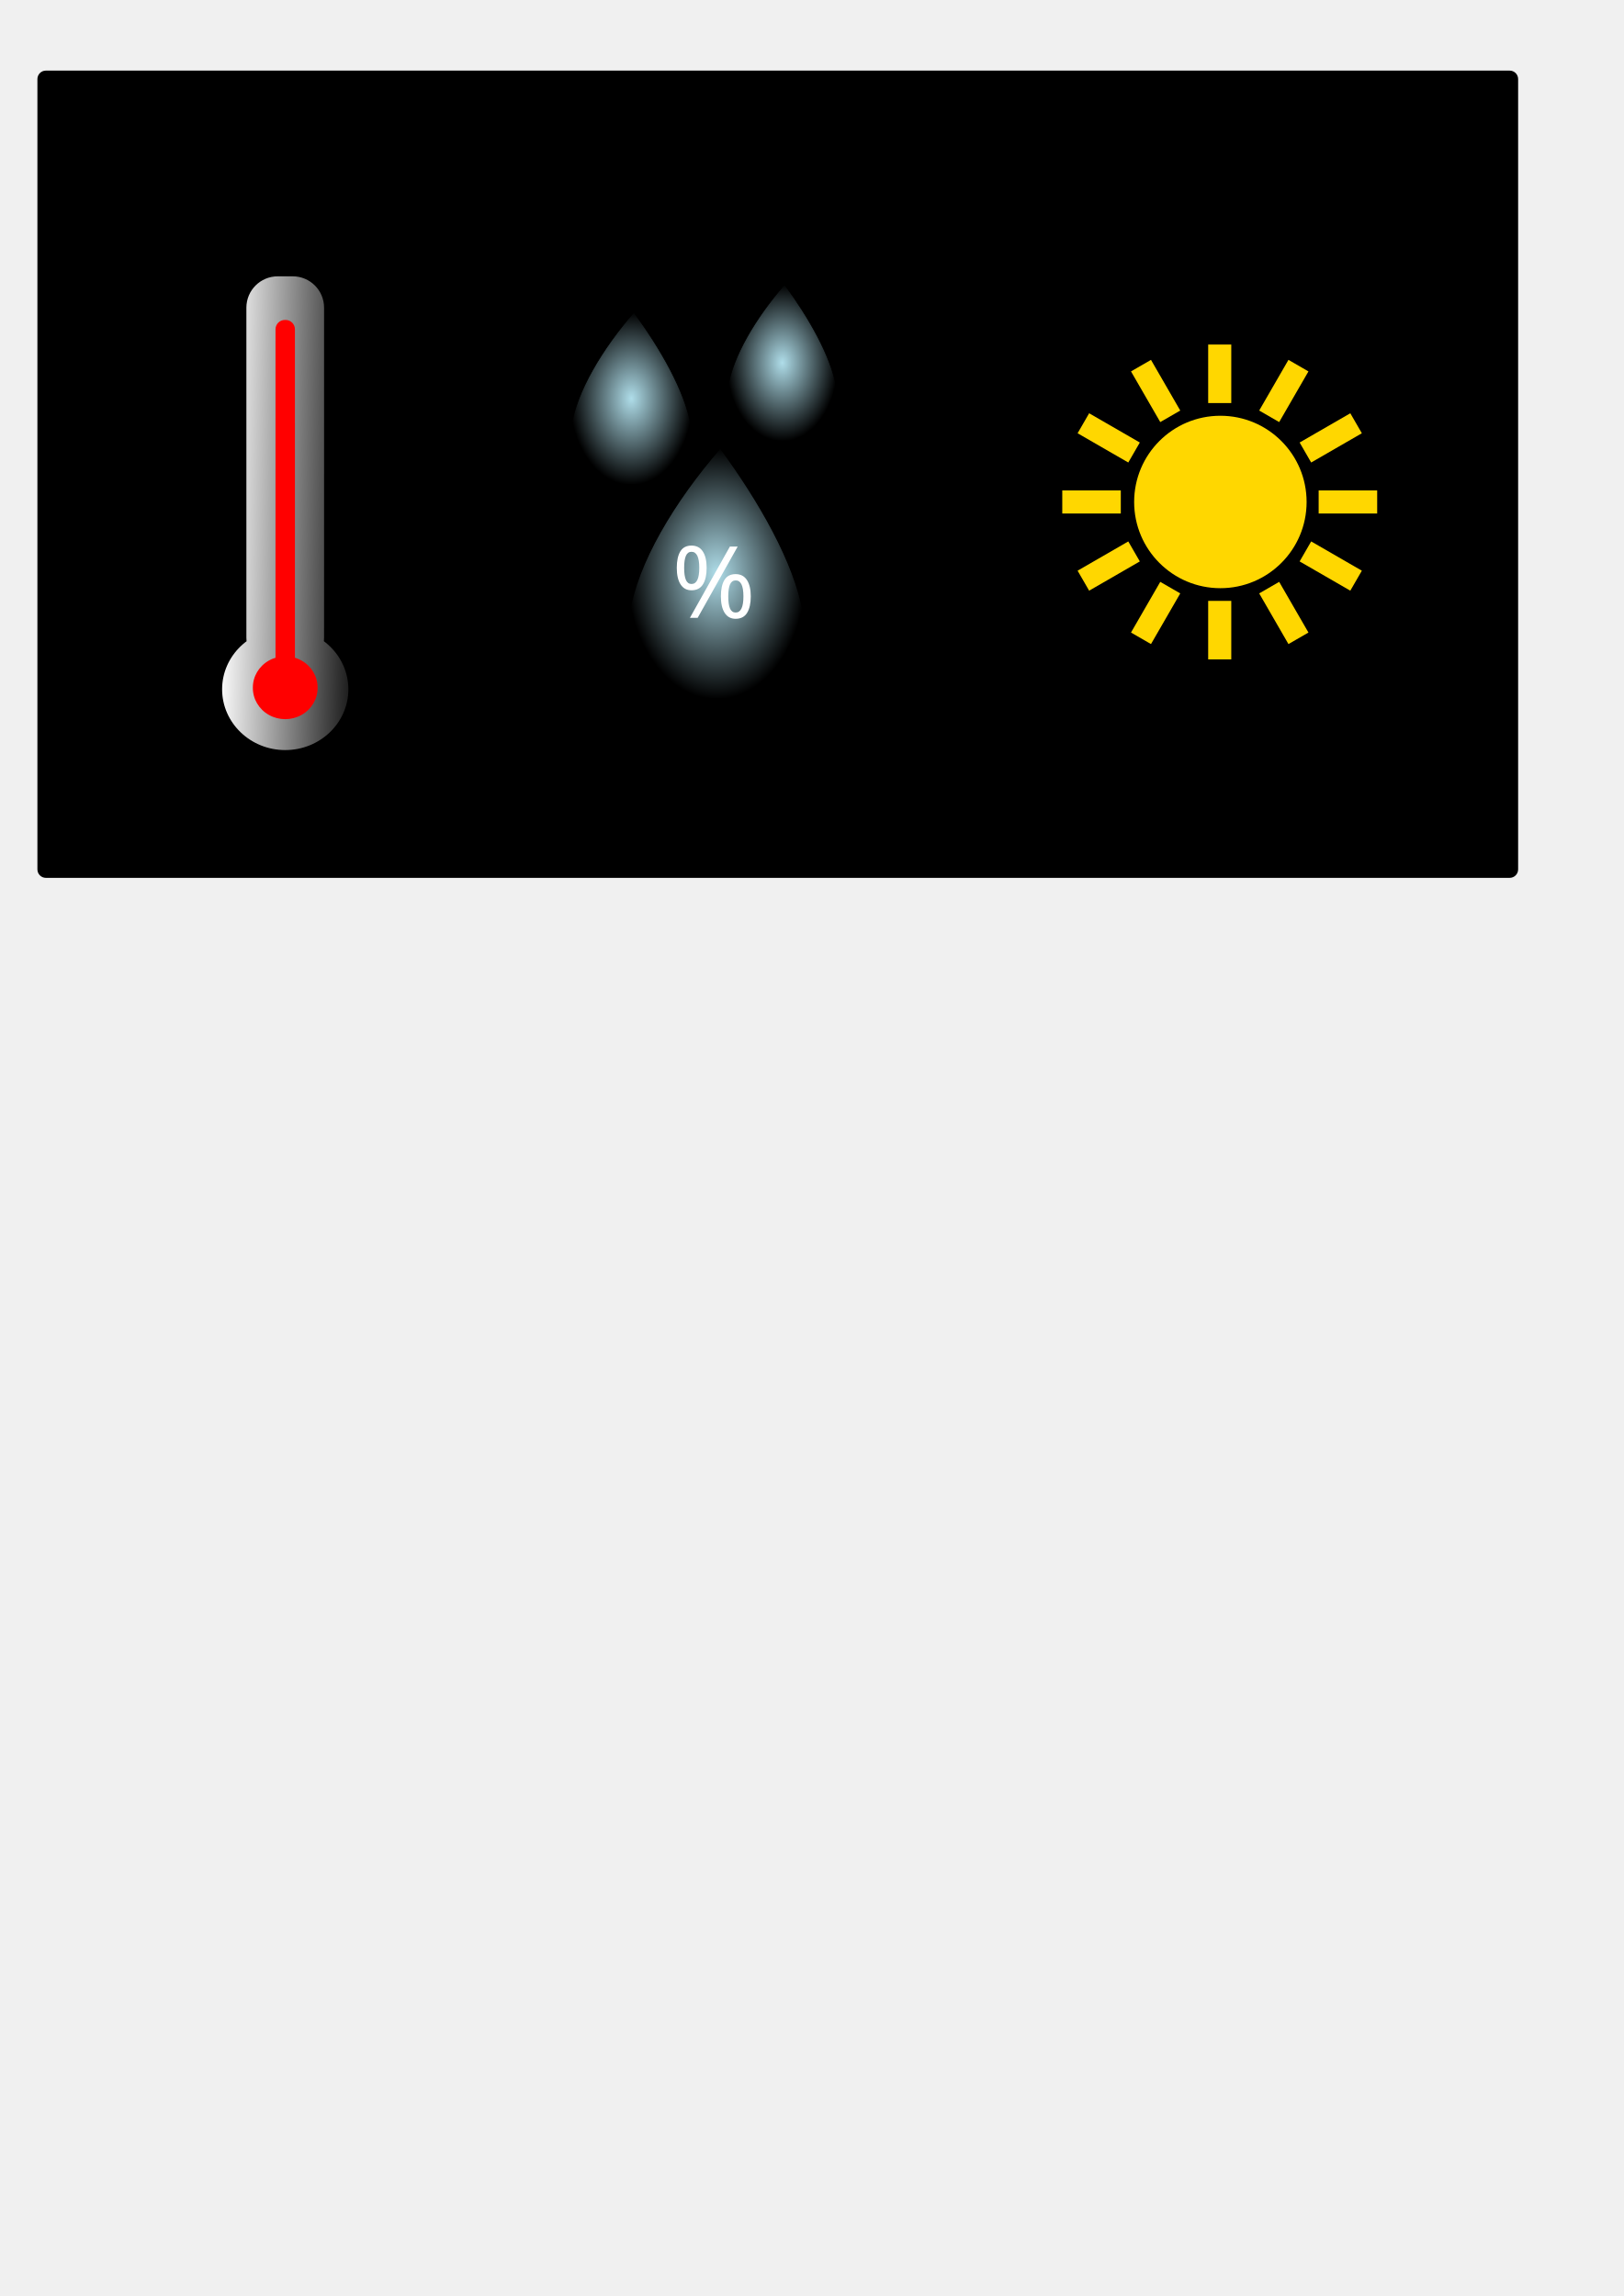
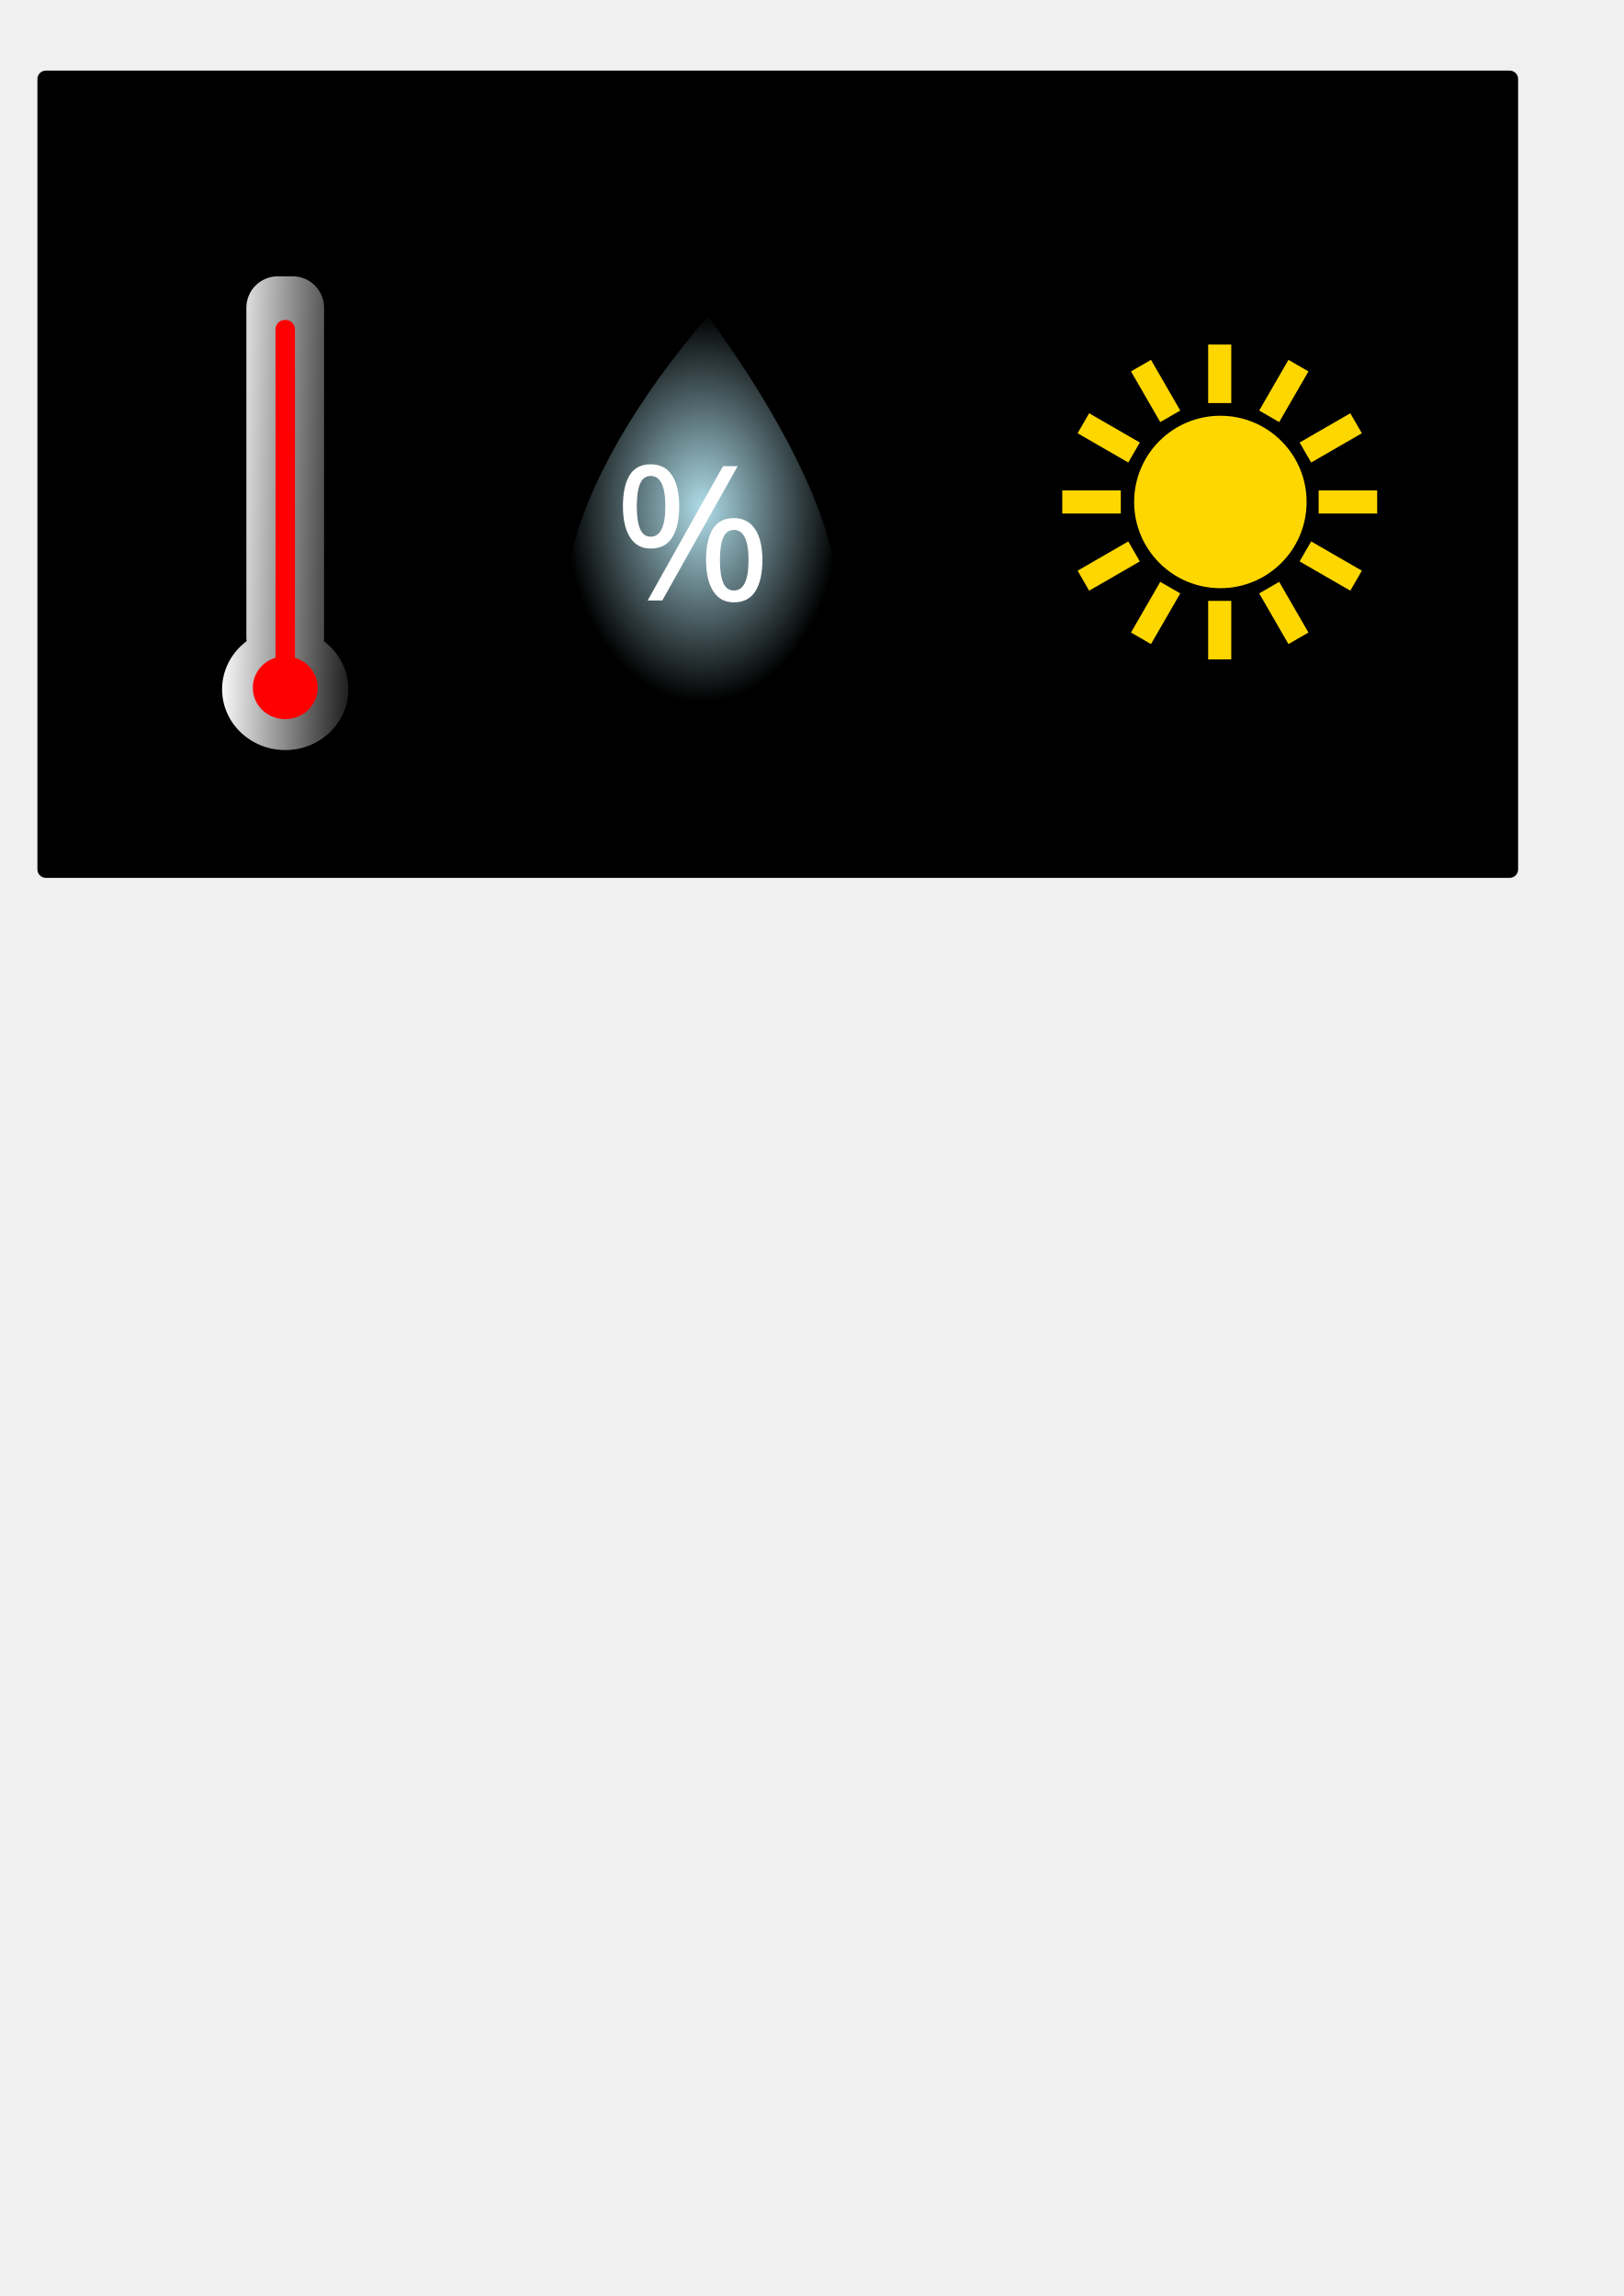
<svg xmlns="http://www.w3.org/2000/svg" xmlns:xlink="http://www.w3.org/1999/xlink" width="744.094" height="1052.362" id="svg2" version="1.1">
  <defs id="defs4">
    <linearGradient id="linearGradient3902">
      <stop style="stop-color:#ffffff;stop-opacity:1;" offset="0" id="stop3904" />
      <stop style="stop-color:#ffffff;stop-opacity:0;" offset="1" id="stop3906" />
    </linearGradient>
    <linearGradient id="linearGradient3882">
      <stop style="stop-color:#afdde9;stop-opacity:1;" offset="0" id="stop3884" />
      <stop style="stop-color:#afdde9;stop-opacity:0;" offset="1" id="stop3886" />
    </linearGradient>
    <linearGradient id="linearGradient3874">
      <stop style="stop-color:#afdde9;stop-opacity:1;" offset="0" id="stop3876" />
      <stop style="stop-color:#afdde9;stop-opacity:0;" offset="1" id="stop3878" />
    </linearGradient>
    <linearGradient id="linearGradient3864">
      <stop style="stop-color:#afdde9;stop-opacity:1;" offset="0" id="stop3866" />
      <stop style="stop-color:#afdde9;stop-opacity:0;" offset="1" id="stop3868" />
    </linearGradient>
    <radialGradient xlink:href="#linearGradient3864" id="radialGradient3872" cx="364.402" cy="264.505" fx="364.402" fy="264.505" r="40.791" gradientTransform="matrix(1,0,0,1.430646,0,-113.9082)" gradientUnits="userSpaceOnUse" />
    <radialGradient xlink:href="#linearGradient3874" id="radialGradient3880" cx="400.496" cy="166.852" fx="400.496" fy="166.852" r="25.456" gradientTransform="matrix(1,0,0,1.430646,0,-71.85419)" gradientUnits="userSpaceOnUse" />
    <radialGradient xlink:href="#linearGradient3882" id="radialGradient3888" cx="319.33" cy="183.421" fx="319.33" fy="183.421" r="28.051" gradientTransform="matrix(1,0,0,1.430646,0,-78.98963)" gradientUnits="userSpaceOnUse" />
    <linearGradient xlink:href="#linearGradient3902" id="linearGradient3908" x1="145.714" y1="344.89" x2="236.19" y2="346.868" gradientUnits="userSpaceOnUse" />
    <radialGradient xlink:href="#linearGradient3882" id="radialGradient6180" gradientUnits="userSpaceOnUse" gradientTransform="matrix(1,0,0,1.430646,-30,-78.98963)" cx="319.33" cy="183.421" fx="319.33" fy="183.421" r="28.051" />
    <radialGradient xlink:href="#linearGradient3874" id="radialGradient6183" gradientUnits="userSpaceOnUse" gradientTransform="matrix(1,0,0,1.430646,-42,-71.85419)" cx="400.496" cy="166.852" fx="400.496" fy="166.852" r="25.456" />
    <radialGradient xlink:href="#linearGradient3864" id="radialGradient6186" gradientUnits="userSpaceOnUse" gradientTransform="matrix(1,0,0,1.430646,-36,-113.9082)" cx="364.402" cy="264.505" fx="364.402" fy="264.505" r="40.791" />
    <radialGradient xlink:href="#linearGradient3864" id="radialGradient6196" gradientUnits="userSpaceOnUse" gradientTransform="matrix(1,0,0,1.430646,-36,-113.9082)" cx="364.402" cy="264.505" fx="364.402" fy="264.505" r="40.791" />
    <radialGradient xlink:href="#linearGradient3874" id="radialGradient6198" gradientUnits="userSpaceOnUse" gradientTransform="matrix(1,0,0,1.430646,-42,-71.85419)" cx="400.496" cy="166.852" fx="400.496" fy="166.852" r="25.456" />
    <radialGradient xlink:href="#linearGradient3882" id="radialGradient6200" gradientUnits="userSpaceOnUse" gradientTransform="matrix(1,0,0,1.430646,-30,-78.98963)" cx="319.33" cy="183.421" fx="319.33" fy="183.421" r="28.051" />
    <radialGradient xlink:href="#linearGradient3882" id="radialGradient6206" gradientUnits="userSpaceOnUse" gradientTransform="matrix(1,0,0,1.41437,-30,-76.79648)" cx="319.33" cy="183.421" fx="319.33" fy="183.421" r="28.051" />
    <radialGradient xlink:href="#linearGradient3874" id="radialGradient6209" gradientUnits="userSpaceOnUse" gradientTransform="matrix(1,0,0,1.41437,-42,-69.74222)" cx="400.496" cy="166.852" fx="400.496" fy="166.852" r="25.456" />
    <radialGradient xlink:href="#linearGradient3864" id="radialGradient6212" gradientUnits="userSpaceOnUse" gradientTransform="matrix(1,0,0,1.41437,-36,-111.3178)" cx="364.402" cy="264.505" fx="364.402" fy="264.505" r="40.791" />
+     <radialGradient xlink:href="#linearGradient3864" id="radialGradient6222" gradientUnits="userSpaceOnUse" gradientTransform="matrix(1,0,0,1.41437,-36,-111.3178)" cx="364.402" cy="264.505" fx="364.402" fy="264.505" r="40.791" />
+     <radialGradient xlink:href="#linearGradient3874" id="radialGradient6224" gradientUnits="userSpaceOnUse" gradientTransform="matrix(1,0,0,1.41437,-42,-69.74222)" cx="400.496" cy="166.852" fx="400.496" fy="166.852" r="25.456" />
+     <radialGradient xlink:href="#linearGradient3882" id="radialGradient6226" gradientUnits="userSpaceOnUse" gradientTransform="matrix(1,0,0,1.41437,-30,-76.79648)" cx="319.33" cy="183.421" fx="319.33" fy="183.421" r="28.051" />
+     <radialGradient xlink:href="#linearGradient3882" id="radialGradient6232" gradientUnits="userSpaceOnUse" gradientTransform="matrix(1,0,0,1.41437,-30,-76.79648)" cx="319.33" cy="183.421" fx="319.33" fy="183.421" r="28.051" />
+     <radialGradient xlink:href="#linearGradient3874" id="radialGradient6235" gradientUnits="userSpaceOnUse" gradientTransform="matrix(1,0,0,1.41437,-42,-69.74222)" cx="400.496" cy="166.852" fx="400.496" fy="166.852" r="25.456" />
+     <radialGradient xlink:href="#linearGradient3864" id="radialGradient6238" gradientUnits="userSpaceOnUse" gradientTransform="matrix(1.542857,0,0,2.18217,-243.1038,-344.2968)" cx="364.402" cy="264.505" fx="364.402" fy="264.505" r="40.791" />
+     <radialGradient xlink:href="#linearGradient3864" id="radialGradient6245" gradientUnits="userSpaceOnUse" gradientTransform="matrix(1.542857,0,0,2.18217,-243.1038,-344.2968)" cx="364.402" cy="264.505" fx="364.402" fy="264.505" r="40.791" />
  </defs>
  <g id="layer1">
    <rect style="fill:#000000;stroke:none" id="rect3078" width="678.571" height="370" x="17.143" y="32.362" ry="3.881" />
    <g id="g3910">
      <rect ry="4.286" y="96.648" x="30" height="268.571" width="201.429" id="rect2995" style="fill:none;stroke:none" />
      <path d="m 222.857,456.648 c 0,21.302 -17.269,38.571 -38.571,38.571 -21.302,0 -38.571,-17.269 -38.571,-38.571 0,-21.302 17.269,-38.571 38.571,-38.571 21.302,0 38.571,17.269 38.571,38.571 z m -43.108,-262.088 9.073,0 c 10.637,0 19.2,8.893 19.2,19.938 l 0,209.354 c 0,11.046 -8.563,19.938 -19.2,19.938 l -9.073,0 c -10.637,0 -19.2,-8.893 -19.2,-19.938 l 0,-209.354 c 0,-11.046 8.563,-19.938 19.2,-19.938 z" style="fill:url(#linearGradient3908);fill-opacity:1;stroke:none" transform="matrix(0.75,0,0,0.7222222,-7.499996,-13.86765)" id="path2989" />
      <path transform="matrix(1.038461,0,0,1,-177.8571,-18.57143)" d="m 311.429,333.791 a 14.286,14.286 0 1 1 -28.571,0 14.286,14.286 0 1 1 28.571,0 z" id="path2991" style="fill:#ff0000;fill-opacity:1;stroke:none" />
      <rect ry="4.286" y="146.648" x="126.264" height="165.714" width="8.901" id="rect2993" style="fill:#ff0000;fill-opacity:1;stroke:none" />
    </g>
-     <g id="g6214">
-       <path id="path3013" d="m 329.301,320.214 c 67.389,0.202 35.781,-67.314 0.78,-114.847 -42.553,48.94 -68.169,114.645 -0.78,114.847 z" style="fill:url(#radialGradient6212);fill-opacity:1;stroke:#000000;stroke-width:0.543px;stroke-linecap:butt;stroke-linejoin:miter;stroke-opacity:1" />
-       <path style="fill:url(#radialGradient6209);fill-opacity:1;stroke:#000000;stroke-width:0.339px;stroke-linecap:butt;stroke-linejoin:miter;stroke-opacity:1" d="m 359.057,202.084 c 42.055,0.126 22.329,-42.008 0.487,-71.672 -26.556,30.541 -42.541,71.545 -0.487,71.672 z" id="path3015" />
-       <path id="path3017" d="m 289.948,222.117 c 46.341,0.139 24.605,-46.289 0.536,-78.977 -29.263,33.654 -46.877,78.838 -0.536,78.977 z" style="fill:url(#radialGradient6206);fill-opacity:1;stroke:#000000;stroke-width:0.373px;stroke-linecap:butt;stroke-linejoin:miter;stroke-opacity:1" />
+     <g id="g6247">
      <rect ry="3.837" y="113.791" x="235.429" height="230.208" width="172.857" id="rect3019" style="fill:none;stroke:none" />
-       <text transform="scale(1.005737,0.9942955)" id="text3890" y="284.795" x="306.133" style="font-size:45.985px;font-style:normal;font-variant:normal;font-weight:normal;font-stretch:normal;line-height:125%;letter-spacing:0px;word-spacing:0px;fill:#ffffff;fill-opacity:1;stroke:none;font-family:Humanst521 BT;-inkscape-font-specification:Humanst521 BT" xml:space="preserve">
-         <tspan y="284.795" x="306.133" id="tspan3892">%</tspan>
-       </text>
+       <g transform="translate(2.740702,0)" id="g6240">
+         <path style="fill:url(#radialGradient6245);fill-opacity:1;stroke:#000000;stroke-width:0.837px;stroke-linecap:butt;stroke-linejoin:miter;stroke-opacity:1" d="m 320.503,321.495 c 103.972,0.312 55.204,-103.855 1.203,-177.193 -65.654,75.507 -105.174,176.881 -1.203,177.193 z" id="path3013" />
+         <text xml:space="preserve" style="font-size:86.689px;font-style:normal;font-variant:normal;font-weight:normal;font-stretch:normal;line-height:125%;letter-spacing:0px;word-spacing:0px;fill:#ffffff;fill-opacity:1;stroke:none;font-family:Humanst521 BT;-inkscape-font-specification:Humanst521 BT" x="276.867" y="276.796" id="text3890" transform="scale(1.005737,0.9942955)">
+           <tspan id="tspan3892" x="276.867" y="276.796">%</tspan>
+         </text>
+       </g>
    </g>
    <g id="g6159">
      <rect y="112.971" x="470.462" height="237.002" width="177.002" id="rect4633" style="fill:none;stroke:none" />
      <g transform="translate(-3.795174,0)" id="g6144">
        <path style="fill:#ffd700;stroke:none" id="path4454" d="m 1168.572,391.648 c 0,32.743 -26.543,59.286 -59.286,59.286 -32.743,0 -59.286,-26.543 -59.286,-59.286 0,-32.743 26.543,-59.286 59.286,-59.286 32.743,0 59.286,26.543 59.286,59.286 z" transform="matrix(0.6665349,0,0,0.6665349,-176.3221,-30.97081)" />
        <rect style="fill:#ffd700;stroke:none" id="rect4456" width="26.82" height="10.58" x="608.094" y="224.786" />
        <rect y="475.341" x="417.661" height="10.58" width="26.82" id="rect4506" style="fill:#ffd700;stroke:none" transform="matrix(0.8660254,-0.5,0.5,0.8660254,0,0)" />
        <rect transform="matrix(0.5,-0.8660254,0.8660254,0.5,0,0)" style="fill:#ffd700;stroke:none" id="rect4508" width="26.82" height="10.58" x="127.463" y="597.111" />
        <rect y="557.469" x="-184.74" height="10.58" width="26.82" id="rect4510" style="fill:#ffd700;stroke:none" transform="matrix(0,-1,1,0,0,0)" />
        <rect transform="matrix(-0.5,-0.8660254,0.8660254,-0.5,0,0)" style="fill:#ffd700;stroke:none" id="rect4512" width="26.82" height="10.58" x="-435.295" y="367.035" />
        <rect y="76.838" x="-557.066" height="10.58" width="26.82" id="rect4514" style="fill:#ffd700;stroke:none" transform="matrix(-0.8660254,-0.5,0.5,-0.8660254,0,0)" />
        <rect transform="scale(-1,-1)" style="fill:#ffd700;stroke:none" id="rect4516" width="26.82" height="10.58" x="-517.423" y="-235.366" />
        <rect y="-485.921" x="-326.989" height="10.58" width="26.82" id="rect4518" style="fill:#ffd700;stroke:none" transform="matrix(-0.8660254,0.5,-0.5,-0.8660254,0,0)" />
        <rect transform="matrix(-0.5,0.8660254,-0.8660254,-0.5,0,0)" style="fill:#ffd700;stroke:none" id="rect4520" width="26.82" height="10.58" x="-36.792" y="-607.691" />
        <rect y="-568.048" x="275.412" height="10.58" width="26.82" id="rect4522" style="fill:#ffd700;stroke:none" transform="matrix(0,1,-1,0,0,0)" />
        <rect transform="matrix(0.5,0.8660254,-0.8660254,0.5,0,0)" style="fill:#ffd700;stroke:none" id="rect4524" width="26.82" height="10.58" x="525.967" y="-377.615" />
        <rect y="-87.417" x="647.737" height="10.58" width="26.82" id="rect4526" style="fill:#ffd700;stroke:none" transform="matrix(0.8660254,0.5,-0.5,0.8660254,0,0)" />
      </g>
    </g>
  </g>
</svg>
